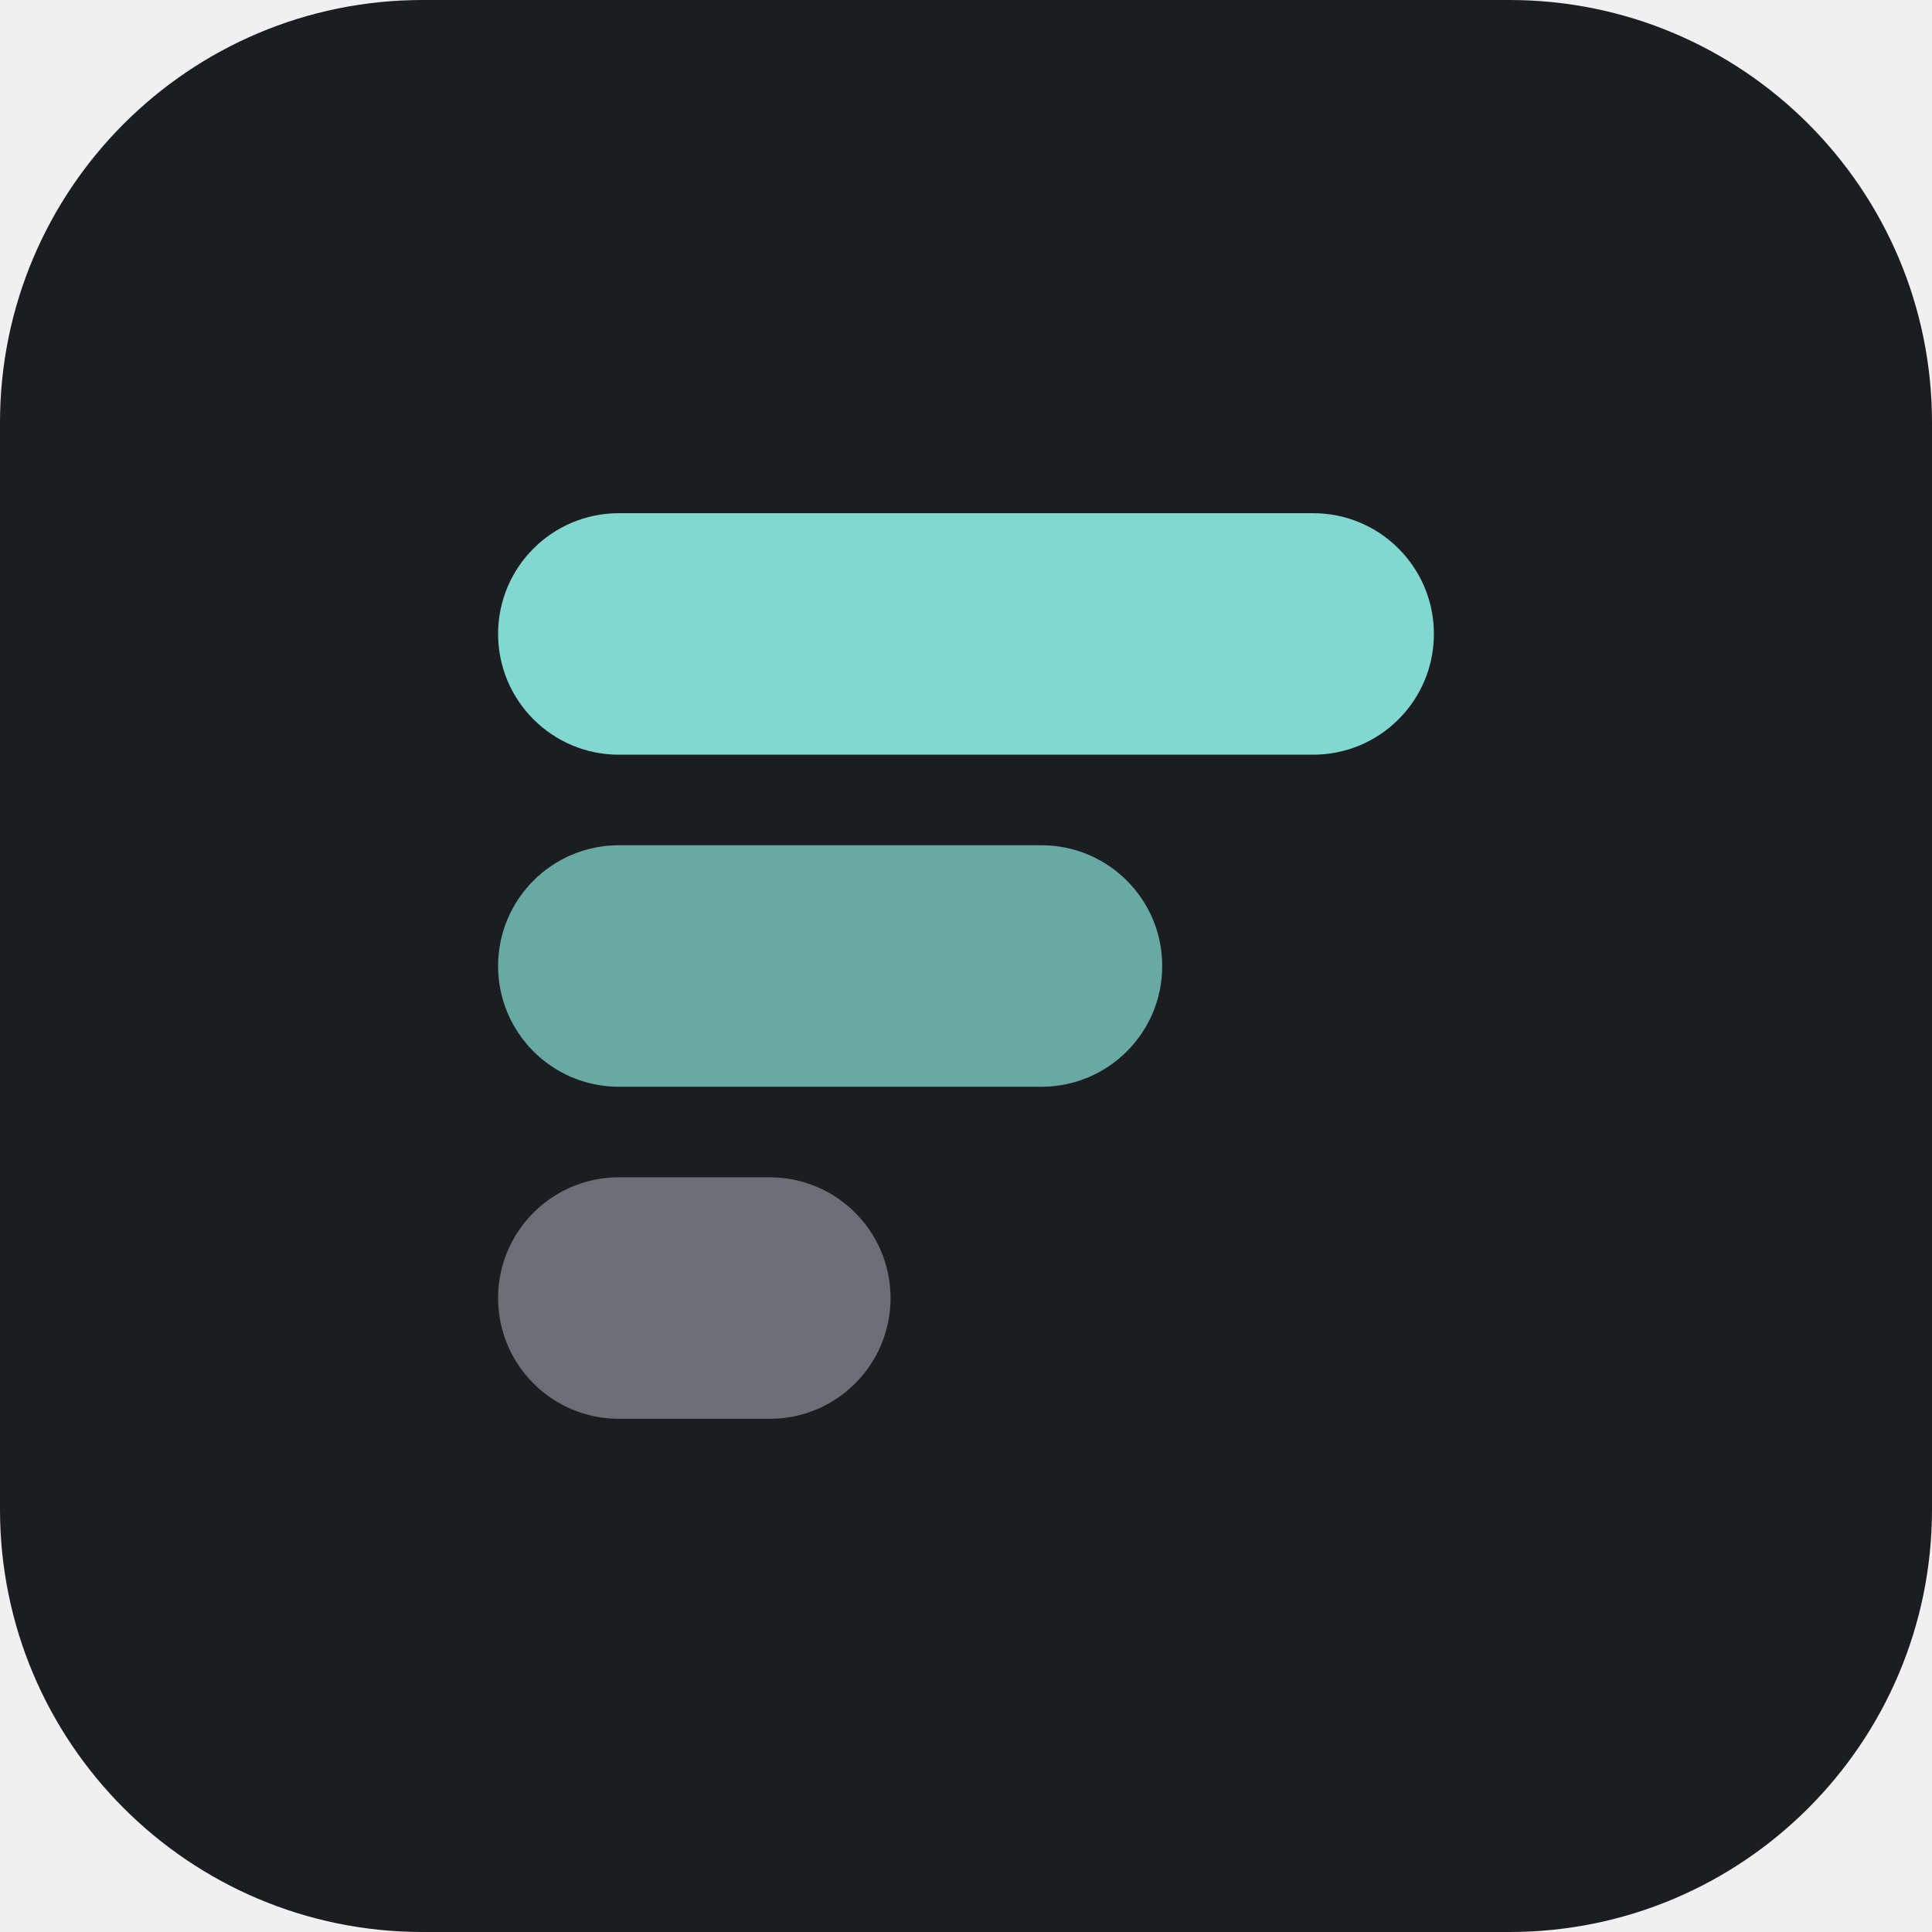
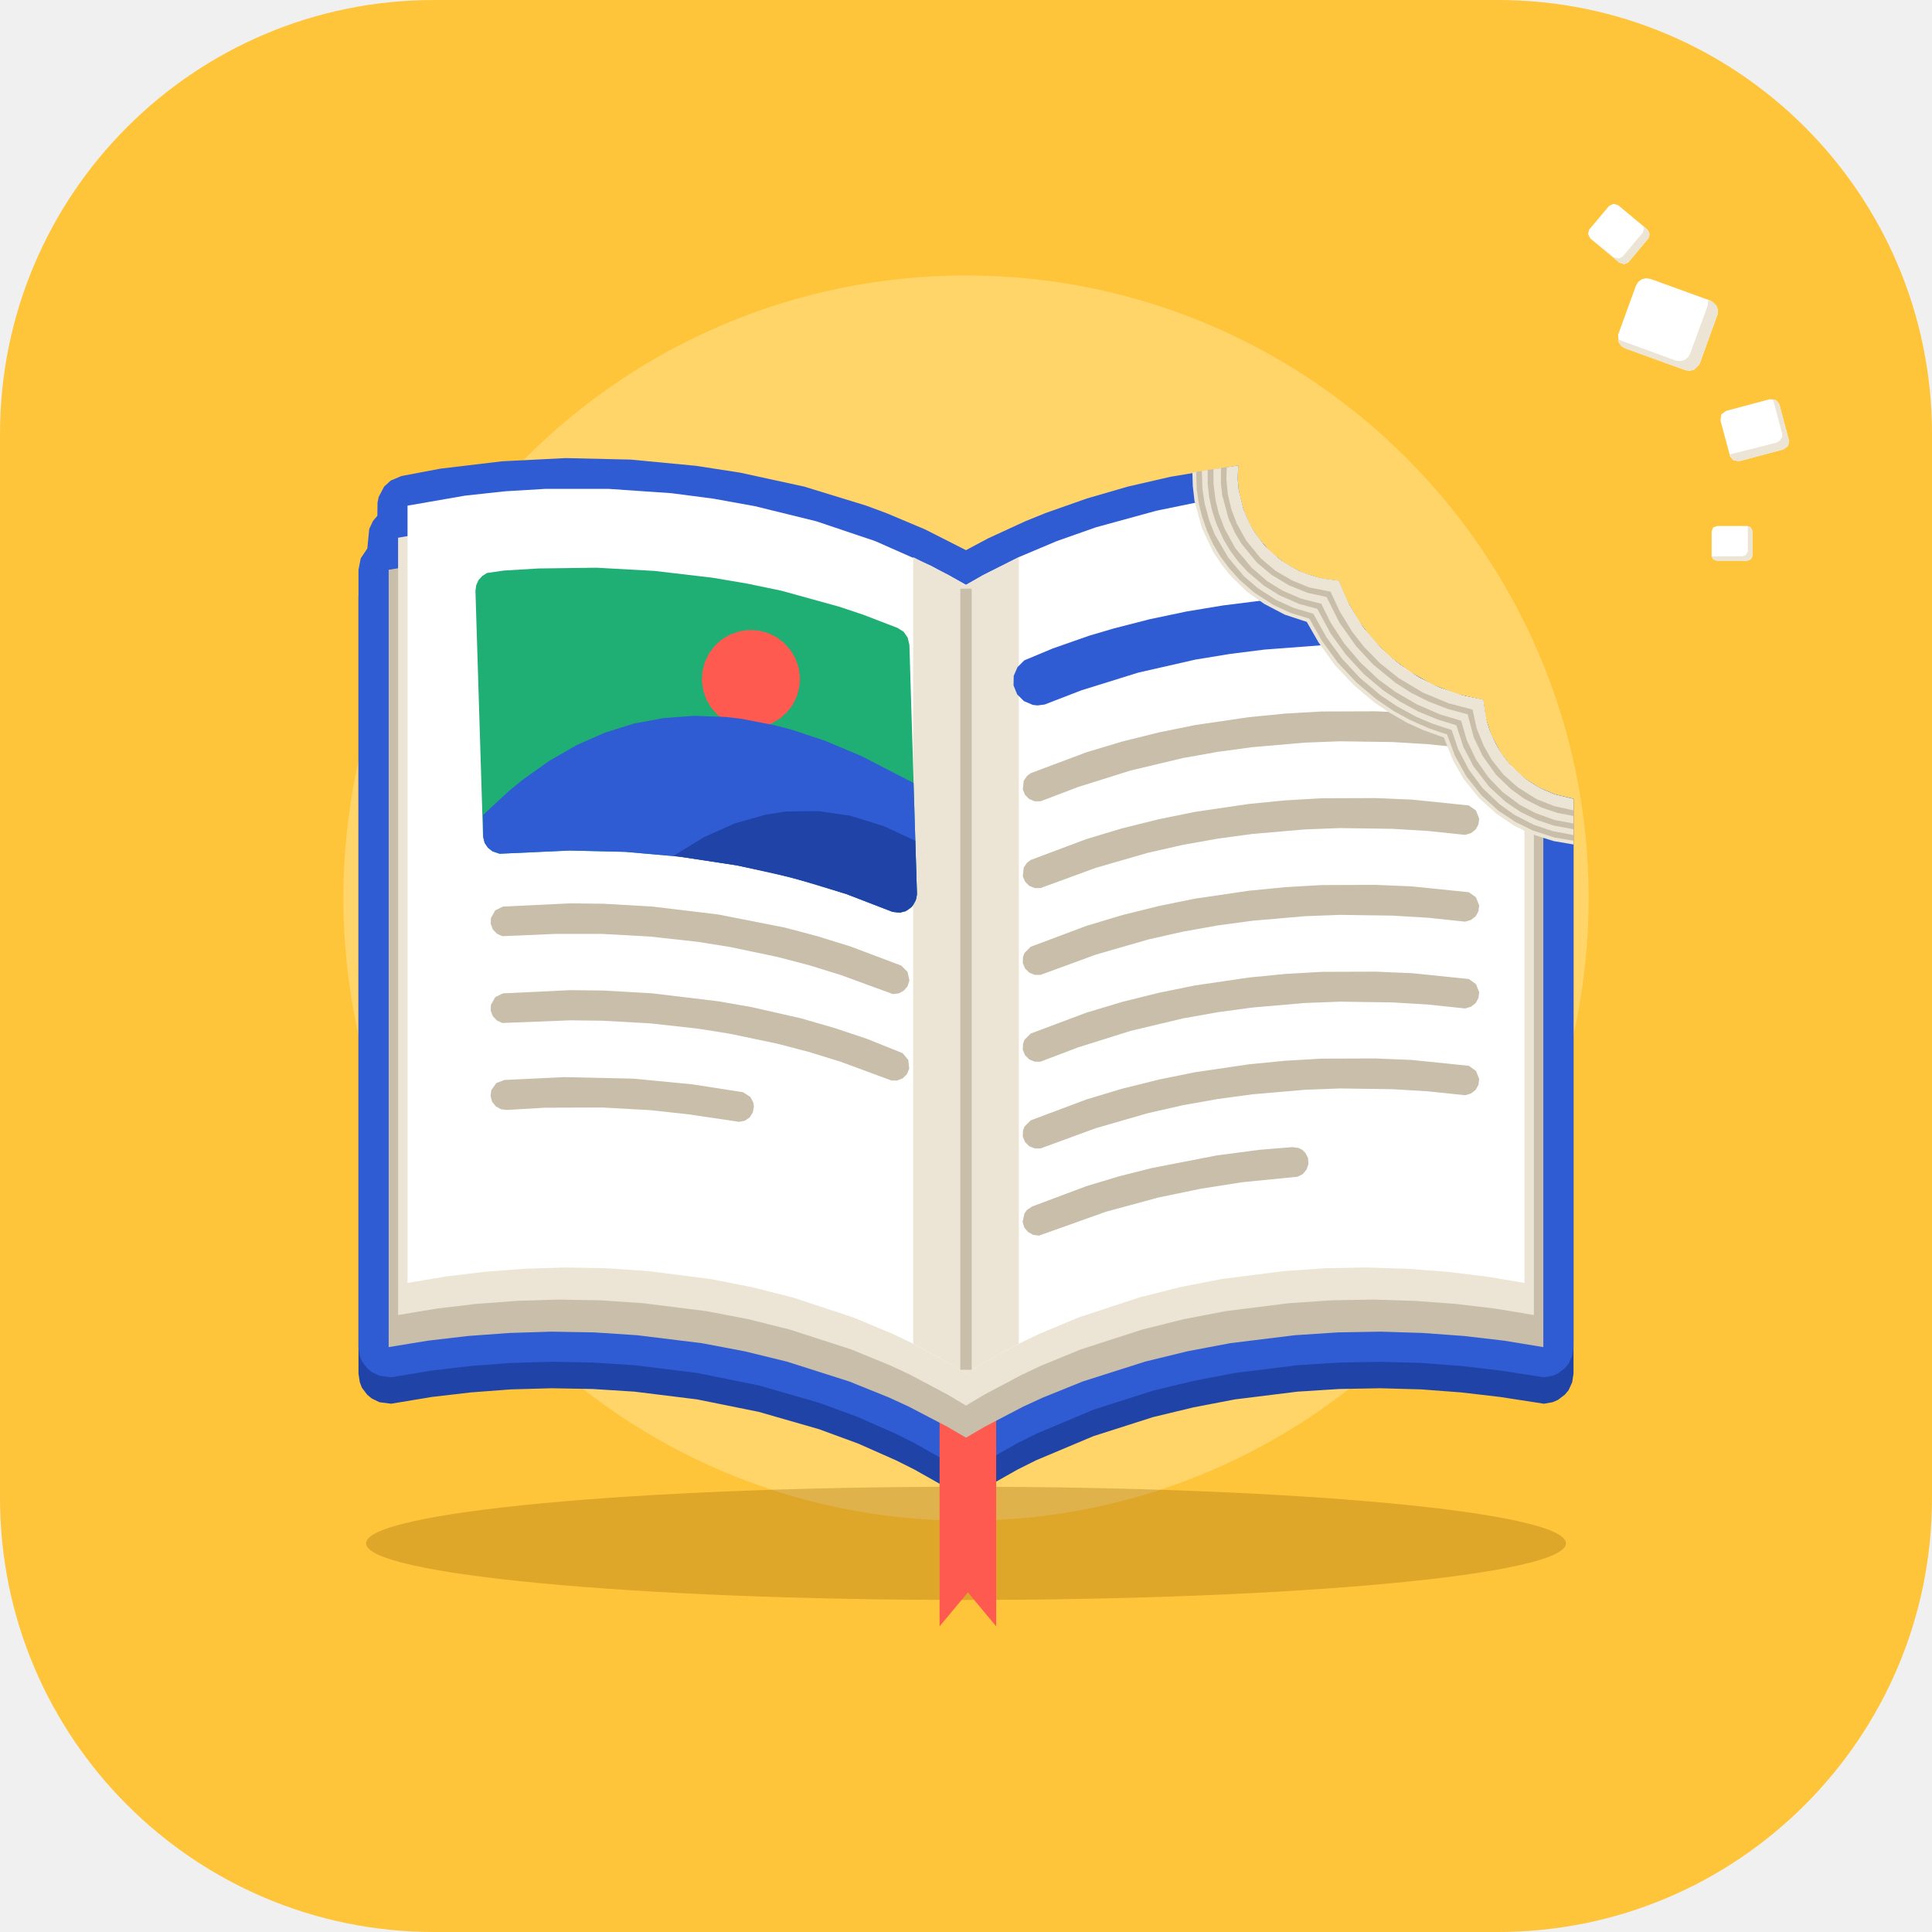
- <svg xmlns="http://www.w3.org/2000/svg" viewBox="0 0 512 512">
-   <rect width="512" height="512" rx="112" fill="#1c1d20" />
-   <rect x="132" y="136" width="248" height="64" rx="32" fill="#81d8d0" />
-   <rect x="132" y="224" width="176" height="64" rx="32" fill="#81d8d0" opacity=".75" />
-   <rect x="132" y="312" width="104" height="64" rx="32" fill="#6b6e75" />
+ <svg xmlns="http://www.w3.org/2000/svg" viewBox="0 0 1024 1024">
+   <rect width="1024" height="1024" rx="230" fill="#ffc53a" />
+   <g transform="translate(0 -24)">
+     <circle cx="512" cy="500" r="330" fill="#ffd468" />
+     <ellipse cx="512" cy="842" rx="318" ry="30" fill="rgba(140, 90, 0, 0.28)" />
+     <path d="M194.7 328.7 L191.2 333.9 L190 340 L190 752 L190.7 756.6 L191.8 759.5 L194.6 763.2 L197 765.2 L201.1 767.2 L207.3 768 L229 764.4 L249.6 762 L270.8 760.4 L292.4 759.8 L314.3 760.2 L336.3 761.6 L369.4 765.7 L402.1 772.3 L434.1 781.5 L454.8 789.1 L474.9 798 L484.7 802.9 L505.2 814.5 L508.2 815.5 L512.8 816 L518.8 814.5 L539.3 802.9 L549.1 798 L579.5 785.2 L611.1 775.1 L632.7 769.9 L654.6 765.7 L687.7 761.6 L709.7 760.2 L731.6 759.8 L753.2 760.4 L774.4 762 L795 764.4 L818.3 768 L822.9 767.2 L825.7 766 L829.4 763.2 L831.4 760.8 L833.3 756.6 L834 752 L834 447.4 L824 445 L815.6 441.4 L807.9 436.4 L801.1 430.3 L795.4 423.1 L790.3 413.4 L787.5 404.7 L786.1 395 L772.1 391.9 L759 386.8 L746.7 379.8 L735.5 371.1 L727.3 362.7 L720.2 353.3 L714.3 343.2 L709.5 331.9 L699.3 330.5 L690.6 327.7 L682.4 323.6 L673.7 316.9 L667.6 310.1 L662.6 302.4 L659 294 L656.7 284.7 L620.4 290.7 L597.8 295.9 L576.1 302.2 L554.5 309.8 L543.6 314.2 L523.6 323.4 L512 329.6 L490.3 318.6 L469.9 310 L458.8 305.9 L426.2 295.9 L392.2 288.5 L368.9 284.9 L334.3 281.6 L299.8 280.8 L266.1 282.5 L233.4 286.4 L212.8 290.3 L207.1 292.7 L203.6 295.9 L200.7 301.4 L200.1 304.4 L200 311.4 L197.7 314.1 L195.7 318.4Z" fill="#1f43a6" />
+     <path d="M194.7 314.7 L191.2 319.9 L190 326 L190 738 L190.7 742.6 L191.8 745.5 L194.6 749.2 L197 751.2 L201.1 753.2 L207.3 754 L229 750.4 L249.6 748 L270.8 746.4 L292.4 745.8 L314.3 746.2 L336.3 747.6 L369.4 751.7 L402.1 758.3 L434.1 767.5 L454.8 775.1 L474.9 784 L484.7 788.9 L505.2 800.5 L508.2 801.5 L512.8 802 L518.8 800.5 L539.3 788.9 L549.1 784 L579.5 771.2 L611.1 761.1 L632.7 755.9 L654.6 751.7 L687.7 747.6 L709.7 746.2 L731.6 745.8 L753.2 746.4 L774.4 748 L795 750.4 L818.3 754 L822.9 753.2 L825.7 752 L829.4 749.2 L831.4 746.8 L833.3 742.6 L834 738 L834 447.4 L824 445 L815.6 441.4 L807.9 436.4 L801.1 430.3 L795.4 423.1 L790.3 413.4 L787.5 404.7 L786.1 395 L772.1 391.9 L759 386.8 L746.7 379.8 L735.5 371.1 L727.3 362.7 L720.2 353.3 L714.3 343.2 L709.5 331.9 L699.3 330.5 L688.9 327 L679.4 321.5 L672.4 315.6 L665.4 307.1 L662.6 302.4 L659.6 295.7 L657.5 288.7 L656.5 283.3 L656 277.8 L656.3 270.7 L620.4 276.7 L597.8 281.9 L576.1 288.2 L554.5 295.8 L543.6 300.2 L523.6 309.4 L512 315.6 L490.3 304.6 L469.9 296 L458.8 291.9 L426.2 281.9 L392.2 274.5 L368.9 270.9 L334.3 267.6 L299.8 266.8 L266.1 268.5 L233.4 272.4 L212.8 276.3 L207.1 278.7 L203.6 281.9 L200.7 287.4 L200.1 290.4 L200 297.4 L197.7 300.1 L195.7 304.4Z" fill="#2f5bd3" />
+     <path d="M498 740 L528 740 L528 886 L513 868 L498 886Z" fill="#ff5a4f" />
+     <path d="M492.8 357.9 L482.9 353.2 L462.3 344.8 L430 334.3 L396.4 326.3 L373.6 322.3 L350.6 319.4 L316 317.1 L281.7 317.1 L259.3 318.4 L237.5 320.7 L206 326 L206 738 L226.7 734.6 L248.1 732.1 L270 730.5 L292.3 729.8 L314.9 730.2 L337.7 731.7 L371.9 735.9 L394.6 740.2 L417.1 745.7 L450.1 756.2 L471.4 764.8 L481.8 769.6 L502.1 780.2 L512 786 L521.9 780.2 L542.2 769.6 L552.6 764.8 L573.9 756.2 L606.9 745.7 L629.4 740.2 L652.1 735.9 L686.3 731.7 L709.1 730.2 L731.7 729.8 L754 730.5 L775.9 732.1 L797.3 734.6 L818 738 L818 442.6 L810.9 438.6 L805.1 434.1 L799.9 428.9 L795.4 423.1 L791.8 416.8 L789 410 L787.1 402.9 L786.1 395 L776.7 393.1 L765.5 389.6 L754.7 384.7 L744.7 378.5 L733.8 369.5 L722.9 357.2 L715.3 345.3 L709.5 331.9 L701.1 330.9 L692.3 328.4 L684 324.5 L676.3 319.2 L650.4 322.3 L627.6 326.3 L605.1 331.4 L583.1 337.5 L561.7 344.8 L541.1 353.2 L521.4 362.8 L512 368Z" fill="#c8bea9" />
+     <path d="M493.2 340.9 L463.1 327.8 L431.3 317.3 L398.3 309.3 L375.9 305.3 L353.2 302.4 L319.2 300.1 L285.5 300.1 L263.5 301.4 L242 303.7 L211 309 L211 721 L231.4 717.6 L252.4 715.1 L274 713.5 L295.9 712.8 L318.2 713.2 L340.6 714.7 L374.2 718.9 L396.6 723.2 L418.6 728.7 L451.1 739.2 L472.1 747.8 L482.3 752.6 L502.3 763.2 L512 769 L521.7 763.2 L541.7 752.6 L551.9 747.8 L572.9 739.2 L605.4 728.7 L627.4 723.2 L649.8 718.9 L683.4 714.7 L705.8 713.2 L728.1 712.8 L750 713.5 L771.6 715.1 L792.6 717.6 L813 721 L813 439.9 L807.9 436.4 L802.4 431.6 L797.6 426.1 L793.5 420 L790.3 413.4 L788.4 408.3 L786.7 401.1 L786.1 395 L774.4 392.5 L763.3 388.7 L752.7 383.5 L742.8 377.1 L732.1 367.9 L722.9 357.2 L715.3 345.3 L709.5 331.9 L702.9 331.3 L695.7 329.6 L688.9 327 L682.4 323.6 L676.5 319.3 L671.1 314.3 L666.5 308.6 L663.1 303.3 L648.1 305.3 L625.7 309.3 L603.6 314.4 L581.9 320.5 L560.9 327.8 L540.6 336.2 L521.3 345.8 L512 351Z" fill="#ece4d4" />
+     <path d="M493.5 323.9 L463.9 310.8 L432.7 300.3 L400.2 292.3 L378.1 288.3 L355.8 285.4 L322.4 283.1 L289.2 283.1 L267.6 284.4 L246.5 286.7 L216 292 L216 704 L236.1 700.6 L256.7 698.1 L277.9 696.5 L299.5 695.8 L321.4 696.2 L343.4 697.7 L376.5 701.9 L398.5 706.2 L420.2 711.7 L452.1 722.2 L472.7 730.8 L482.8 735.6 L502.5 746.2 L512 752 L521.5 746.2 L541.2 735.6 L551.3 730.8 L571.9 722.2 L603.8 711.7 L625.5 706.2 L647.5 701.9 L680.6 697.7 L702.6 696.2 L724.5 695.8 L746.1 696.5 L767.3 698.1 L787.9 700.6 L808 704 L808 436.5 L799.9 428.9 L795.4 423.1 L792.6 418.4 L789.6 411.7 L787.9 406.5 L786.1 395 L774.4 392.5 L761.1 387.8 L750.6 382.3 L739.1 374.2 L730.5 366.2 L721.5 355.3 L714.3 343.2 L709.5 331.9 L699.3 330.5 L688.9 327 L679.4 321.5 L671.1 314.3 L665.4 307.1 L661.8 300.8 L659 294 L657 286.7 L634.8 290.2 L612.9 294.7 L580.8 303.5 L560.1 310.8 L540.2 319.2 L521.1 328.8 L512 334Z" fill="#ffffff" />
+     <path d="M484 319.3 L484 736.2 L502.5 746.2 L512 752 L521.5 746.2 L540 736.2 L540 319.3 L521.1 328.8 L512 334 L502.9 328.8Z" fill="#ece4d4" />
+     <path d="M515 336 L509 336 L509 750 L515 750Z" fill="#c8bea9" />
+     <path d="M256 466.8 L256.9 470.8 L258.6 473.3 L261 475.2 L264.8 476.5 L302.1 474.8 L331.4 475.5 L360.8 478.1 L390.2 482.6 L407.8 486.2 L431.2 492.3 L448.7 497.9 L473.1 507.3 L477 507.7 L479.9 507 L482.5 505.4 L484.4 503.2 L485.6 500.4 L486 497.5 L482 365.8 L481.1 362 L479 358.9 L475.7 356.8 L457.5 349.8 L444.9 345.6 L414.2 337.1 L395.9 333.3 L377.6 330.2 L346.9 326.6 L316.2 324.9 L285.5 325.3 L267.1 326.4 L258.1 327.7 L255.6 329.3 L253.6 331.5 L252.4 334.2 L252 337.2Z" fill="#1fae74" />
+     <path d="M424 382.9 L423.3 377.8 L421.6 373 L419 368.6 L415.6 364.8 L411.6 361.7 L407 359.5 L402.1 358.2 L397 357.9 L391.9 358.6 L387.1 360.3 L382.7 362.8 L378.9 366.2 L375.8 370.3 L373.6 374.9 L372.3 379.8 L372 384.9 L372.7 389.9 L374.4 394.8 L377 399.2 L380.4 403 L384.4 406 L389 408.3 L393.9 409.6 L399 409.9 L404.1 409.2 L408.9 407.5 L413.3 404.9 L417.1 401.5 L420.2 397.5 L422.4 392.9 L423.7 387.9Z" fill="#ff5a4f" />
+     <path d="M484.2 439 L456.5 424.7 L437.7 416.8 L419.4 410.7 L410.5 408.4 L393.1 405 L384.6 404 L367.9 403.4 L351.7 404.6 L336 407.5 L320.7 412.3 L305.7 418.9 L291.1 427.3 L276.9 437.4 L269.8 443.2 L256 456 L256.1 467.9 L256.9 470.8 L258.6 473.3 L261 475.2 L264.8 476.5 L302.1 474.8 L331.4 475.5 L360.8 478.1 L390.2 482.6 L407.8 486.2 L431.2 492.3 L448.7 497.9 L473.1 507.3 L477 507.7 L480.8 506.5 L483.8 504 L485.6 500.4 L486 497.5Z" fill="#2f5bd3" />
+     <path d="M485.1 469.6 L468.2 461.8 L450.8 456.4 L433.7 453.9 L416.8 454.1 L405.8 455.8 L389.3 460.5 L373 467.8 L357 477.6 L390.2 482.6 L419.5 489.1 L448.7 497.9 L473.1 507.3 L477 507.7 L479.9 507 L483.2 504.7 L485.3 501.4 L486 498.5Z" fill="#1f43a6" />
+     <path d="M294 519 L319.3 519 L344.6 520.4 L369.9 523.2 L386.8 525.9 L412.1 531.2 L428.9 535.6 L445.7 540.8 L473.3 550.9 L476.4 550.5 L479.1 549 L481.1 546.6 L482 543.6 L481 539.1 L477.7 535.8 L450.9 525.7 L433.2 520.2 L415.8 515.6 L380.7 508.7 L345.8 504.5 L319.8 503 L302.2 502.8 L266.6 504.5 L262.5 506.5 L260.2 510.6 L260.1 513.7 L261.2 516.6 L263.4 518.9 L266.2 520.2Z M302.4 564.8 L319.3 565 L344.6 566.4 L369.9 569.2 L386.8 571.9 L412.1 577.2 L428.9 581.6 L445.7 586.8 L472.5 596.7 L475.6 596.7 L478.5 595.5 L480.7 593.3 L481.9 590.4 L481.4 585.8 L478.4 582.2 L459.5 574.6 L442.1 568.8 L424.4 563.7 L398.4 557.8 L380.7 554.7 L345.8 550.5 L319.8 549 L302.2 548.8 L266.6 550.5 L262.5 552.5 L260.2 556.6 L260.1 559.7 L261.2 562.6 L263.4 564.9 L266.2 566.2Z M288.9 611.1 L319.3 611 L344.6 612.4 L364.8 614.6 L391.8 618.6 L394.8 618 L397.4 616.2 L399 613.6 L399.6 610.5 L399.2 608.2 L397.7 605.4 L393.8 602.9 L366.8 598.7 L335.5 595.7 L298.9 594.9 L267.4 596.4 L263.1 598 L260.4 601.8 L260 604.9 L260.8 607.9 L262.8 610.4 L265.5 611.9 L268.6 612.3Z" fill="#c8bea9" />
+     <path d="M573.1 389.9 L603.3 380.5 L633.6 373.6 L651.9 370.6 L670.1 368.3 L703.1 365.8 L707.7 363.6 L711.1 359.9 L712.9 355.1 L712.6 350 L711.2 346.5 L707.8 342.7 L704.4 340.9 L700.7 340.2 L667.3 342.5 L648.2 344.9 L628.9 348.1 L609.4 352.2 L590.3 357.1 L577.1 361 L558 367.7 L542.9 374 L539.3 377.6 L537.3 382.2 L537.2 387.3 L539.1 392 L542.7 395.6 L547.4 397.6 L549.9 397.9 L553.7 397.4Z" fill="#2f5bd3" />
+     <path d="M599.2 432.4 L626.9 425.8 L645.4 422.5 L663.9 420 L691.7 417.6 L710.2 416.9 L738 417.3 L756.5 418.4 L776.6 420.5 L779.6 419.6 L782.1 417.7 L783.6 415 L784 411.9 L782.3 407.6 L778.5 404.9 L748.3 401.8 L729 401 L700.5 401.1 L681.3 402.2 L662 404.1 L633.4 408.3 L614.2 412.2 L594.9 417 L575.9 422.7 L546.3 433.8 L544.4 435.2 L542.6 437.8 L542.1 442.4 L543.3 445.3 L545.5 447.5 L548.4 448.7 L551.5 448.7 L571.5 441.1Z M608.4 476 L626.9 471.8 L645.4 468.5 L663.9 466 L691.7 463.6 L710.2 462.9 L738 463.3 L756.5 464.4 L776.6 466.5 L779.6 465.6 L782.1 463.7 L783.6 461 L784 457.9 L782.3 453.6 L778.5 450.9 L748.3 447.8 L729 447 L700.5 447.1 L681.3 448.2 L662 450.1 L633.4 454.3 L614.2 458.2 L594.9 463 L575.9 468.7 L546.3 479.8 L544.4 481.2 L542.6 483.8 L542.1 488.4 L543.3 491.3 L545.5 493.5 L548.4 494.7 L551.5 494.7 L580.7 484Z M608.4 522 L626.9 517.8 L645.4 514.5 L663.9 512 L691.7 509.6 L710.2 508.9 L738 509.3 L756.5 510.4 L776.6 512.5 L779.6 511.6 L782.1 509.7 L783.6 507 L784 503.9 L782.3 499.6 L778.5 496.9 L748.3 493.8 L729 493 L700.5 493.1 L681.3 494.2 L662 496.1 L633.4 500.3 L614.2 504.2 L594.9 509 L575.9 514.7 L546.3 525.8 L543 529.1 L542.2 531.3 L542.1 534.4 L543.3 537.3 L545.5 539.5 L548.4 540.7 L551.5 540.7 L580.7 530Z M599.2 570.4 L626.9 563.8 L645.4 560.5 L663.9 558 L691.7 555.6 L710.2 554.9 L738 555.3 L756.5 556.4 L776.6 558.5 L779.6 557.6 L782.1 555.7 L783.6 553 L784 549.9 L782.3 545.6 L778.5 542.9 L748.3 539.8 L729 539 L700.5 539.1 L681.3 540.2 L662 542.1 L633.4 546.3 L614.2 550.2 L594.9 555 L575.9 560.7 L546.3 571.8 L543 575.1 L542.2 577.3 L542.1 580.4 L543.3 583.3 L545.5 585.5 L548.4 586.7 L551.5 586.7 L571.5 579.1Z M608.4 614 L626.9 609.8 L645.4 606.5 L663.9 604 L691.7 601.6 L710.2 600.9 L738 601.3 L756.5 602.4 L776.6 604.5 L779.6 603.6 L782.1 601.7 L783.6 599 L784 595.9 L782.3 591.6 L778.5 588.9 L748.3 585.8 L729 585 L700.5 585.1 L681.3 586.2 L662 588.1 L633.4 592.3 L614.2 596.2 L594.9 601 L575.9 606.7 L546.3 617.8 L543 621.1 L542.2 623.3 L542.1 626.4 L543.3 629.3 L545.5 631.5 L548.4 632.7 L551.5 632.7 L580.7 622Z M586.3 666.2 L614 658.7 L636.2 654.1 L658.4 650.6 L687.7 647.7 L690.5 646.3 L692.5 643.9 L693.5 641 L693.3 637.8 L691.9 635.1 L690.2 633.4 L688.1 632.4 L685 632 L667.7 633.4 L644.9 636.4 L610.4 643.1 L593 647.5 L575.8 652.7 L547 663.5 L544.4 665.2 L543 667.1 L542 671.6 L542.9 674.6 L544.9 677 L547.6 678.5 L550.7 678.9Z" fill="#c8bea9" />
+     <path d="M656.3 270.7 L632 274.4 L632.2 281.6 L633.1 289.4 L637 303.8 L642.9 316.3 L647.2 322.9 L652.1 329 L660.9 337.6 L670.1 344.1 L681 349.8 L692.6 353.6 L698.8 364.4 L707.4 376.4 L717.5 387.1 L728.3 396.2 L736.1 401.5 L745.8 407.1 L754.4 411 L765.3 414.9 L770.1 427 L775.7 436.8 L783.9 447 L793 455.2 L802.3 461.5 L811.7 466.1 L823.5 469.8 L834 471.6 L834 447.4 L824 445 L815.6 441.4 L807.9 436.4 L801.1 430.3 L795.4 423.1 L790.3 413.4 L787.5 404.7 L786.1 395 L776.7 393.1 L765.5 389.6 L754.7 384.7 L744.7 378.5 L733.8 369.5 L722.9 357.2 L715.3 345.3 L709.5 331.9 L697.5 330.1 L687.2 326.2 L677.9 320.4 L669.9 312.9 L663.5 304 L659 294 L656.5 283.3 L656 277.8Z" fill="#ece4d4" />
+     <path d="M647.1 272 L647.1 280.1 L647.8 286.4 L651.2 299 L654.6 306.5 L657.9 312 L666.1 322.1 L674 328.7 L683.1 334.2 L693 338.2 L703.1 340.4 L710 354.1 L718.8 366.5 L727.7 376.1 L739.5 385.8 L748.1 391.3 L757.6 396 L767.2 399.7 L777.9 402.6 L781.1 414.8 L785.8 424.6 L793 434.7 L800.9 442.3 L807.8 447.3 L817 452 L825.3 454.8 L834 456.5 L834 453.5 L823.9 451.3 L814.5 447.6 L804.3 441.2 L796.8 434.5 L790.5 426.5 L786.4 419.3 L782.6 409.9 L780.5 400.1 L767.9 396.8 L754.2 391.1 L741.3 383.4 L731.4 375.5 L722.8 366.7 L716.6 358.7 L710.1 348.1 L705.2 337.6 L694.1 335.4 L684.7 331.6 L676 326.5 L668.2 319.9 L660.5 310.5 L655.5 301.5 L652.7 294.1 L650.8 286.2 L650 278.1 L650.2 271.6Z" fill="#c8bea9" />
+     <path d="M640.1 273.1 L640.1 280.4 L640.9 287.5 L642.4 294.4 L644.7 301.6 L648.4 309.7 L652 315.8 L656.2 321.5 L661.3 327.1 L669.9 334.4 L678.3 339.6 L688.6 344.1 L698.2 346.7 L705.3 359.8 L713.3 370.9 L722.9 381.3 L733.4 390.1 L742.3 396 L751.9 401.2 L762.1 405.4 L771.9 408.4 L775.6 419.8 L781 430.2 L789.3 441 L798 449 L806.2 454.5 L814.7 458.6 L823.6 461.6 L834 463.5 L834 460.5 L823.9 458.6 L813.7 454.9 L805.4 450.5 L796.3 443.7 L788.8 435.9 L782.4 426.7 L777.5 416.5 L774.4 406 L763.1 402.6 L751.1 397.4 L739.6 390.7 L730.7 384.2 L720.9 375 L712.5 365.1 L705.2 353.9 L700.3 344 L689.6 341.3 L679.7 337 L671.6 332 L663.4 324.9 L654.7 314.5 L649.1 304.3 L646 296.2 L644.3 289.3 L643.2 280.7 L643.1 272.6Z" fill="#c8bea9" />
+     <path d="M634 274.1 L634.3 283.3 L635.4 290.9 L637.3 298.3 L639.8 305.5 L643 312.5 L646.9 319 L651.5 325.2 L657.1 331.4 L664.8 338.1 L674.9 344.6 L684.2 348.9 L694 351.9 L700.5 363.4 L709 375.1 L718.8 385.6 L729.5 394.6 L739.1 401.1 L747.2 405.5 L757.3 410 L767 413.3 L771.1 424.5 L777.3 435.6 L785.3 445.6 L794.2 453.7 L803.3 459.7 L812.5 464.2 L823.9 467.9 L834 469.6 L834 466.6 L822.9 464.5 L813 461.2 L802.7 455.9 L794.7 450.2 L785.8 441.7 L778.5 431.9 L772.8 421 L769.4 410.9 L758.8 407.4 L750.6 403.9 L740.7 398.5 L731.7 392.5 L720.9 383.4 L711.3 373.1 L703 361.7 L696.1 349.3 L685.9 346.3 L676.4 342 L666.6 335.7 L659.2 329.3 L650.9 319.4 L643.8 307.2 L640.9 299.8 L638.5 290.9 L637.3 283 L637 273.6Z" fill="#c8bea9" />
+     <path d="M906.7 183.4 L874.7 171.8 L872.4 171.5 L870.2 172 L868.3 173.4 L867.1 175.4 L857.6 201.5 L858 205.5 L859.4 207.4 L861.3 208.6 L893.3 220.2 L895.6 220.5 L897.8 220 L900.7 217.2 L910.4 190.5 L910.5 188.2 L909.7 186Z" fill="#ffffff" />
+     <path d="M905.4 183 L905.1 186 L895.8 211.5 L894.6 213.5 L892.7 214.9 L890.5 215.4 L888.2 215.1 L857.5 203.9 L858 205.5 L859.4 207.4 L861.3 208.6 L893.3 220.2 L895.6 220.5 L897.8 220 L900.7 217.2 L910.5 189.9 L910.4 187.6 L909.4 185.5 L907.7 183.9Z" fill="#ece4d4" />
+     <path d="M938 235.6 L914.8 241.8 L912.3 243.7 L911.9 246.9 L917 265.9 L918.8 268 L922 268.4 L945.2 262.2 L947.7 260.3 L948.2 257.5 L943 238.1 L941.2 236Z" fill="#ffffff" />
+     <path d="M916.7 264.9 L918.4 267.8 L921.6 268.5 L945.2 262.2 L947.2 260.9 L948.2 259.1 L948.1 257.1 L943.2 238.5 L941.9 236.5 L939.7 235.5 L944.6 253.9 L944.6 255.5 L943.6 257.3 L941.6 258.6Z" fill="#ece4d4" />
+     <path d="M873.1 145.6 L857.7 132.8 L855.2 132 L852.8 133.2 L842.3 145.7 L841.7 148 L842.9 150.4 L858.3 163.2 L860.8 164 L863 163.1 L873.7 150.3 L874.3 148Z" fill="#ffffff" />
+     <path d="M871 143.9 L871.3 145.7 L870.7 147.3 L860.2 159.8 L858.2 161 L855.5 160.4 L842 149.1 L858.3 163.2 L861.2 164 L863.2 162.8 L873.9 150 L874.3 148.3 L873.9 146.7Z" fill="#ece4d4" />
+     <path d="M926 302.8 L910 302.8 L908 303.6 L907.2 305.6 L907.2 318.7 L908 320.4 L910 321.2 L926 321.2 L928 320.4 L928.8 318.7 L928.8 305.3 L927.8 303.4Z" fill="#ffffff" />
+     <path d="M907.3 318.9 L908.2 320.6 L909.7 321.2 L926 321.2 L927.6 320.7 L928.8 318.4 L928.8 305.6 L928.3 304 L926.4 302.8 L926.4 316.3 L925.2 318.3 L923.6 318.8Z" fill="#ece4d4" />
+   </g>
</svg>
